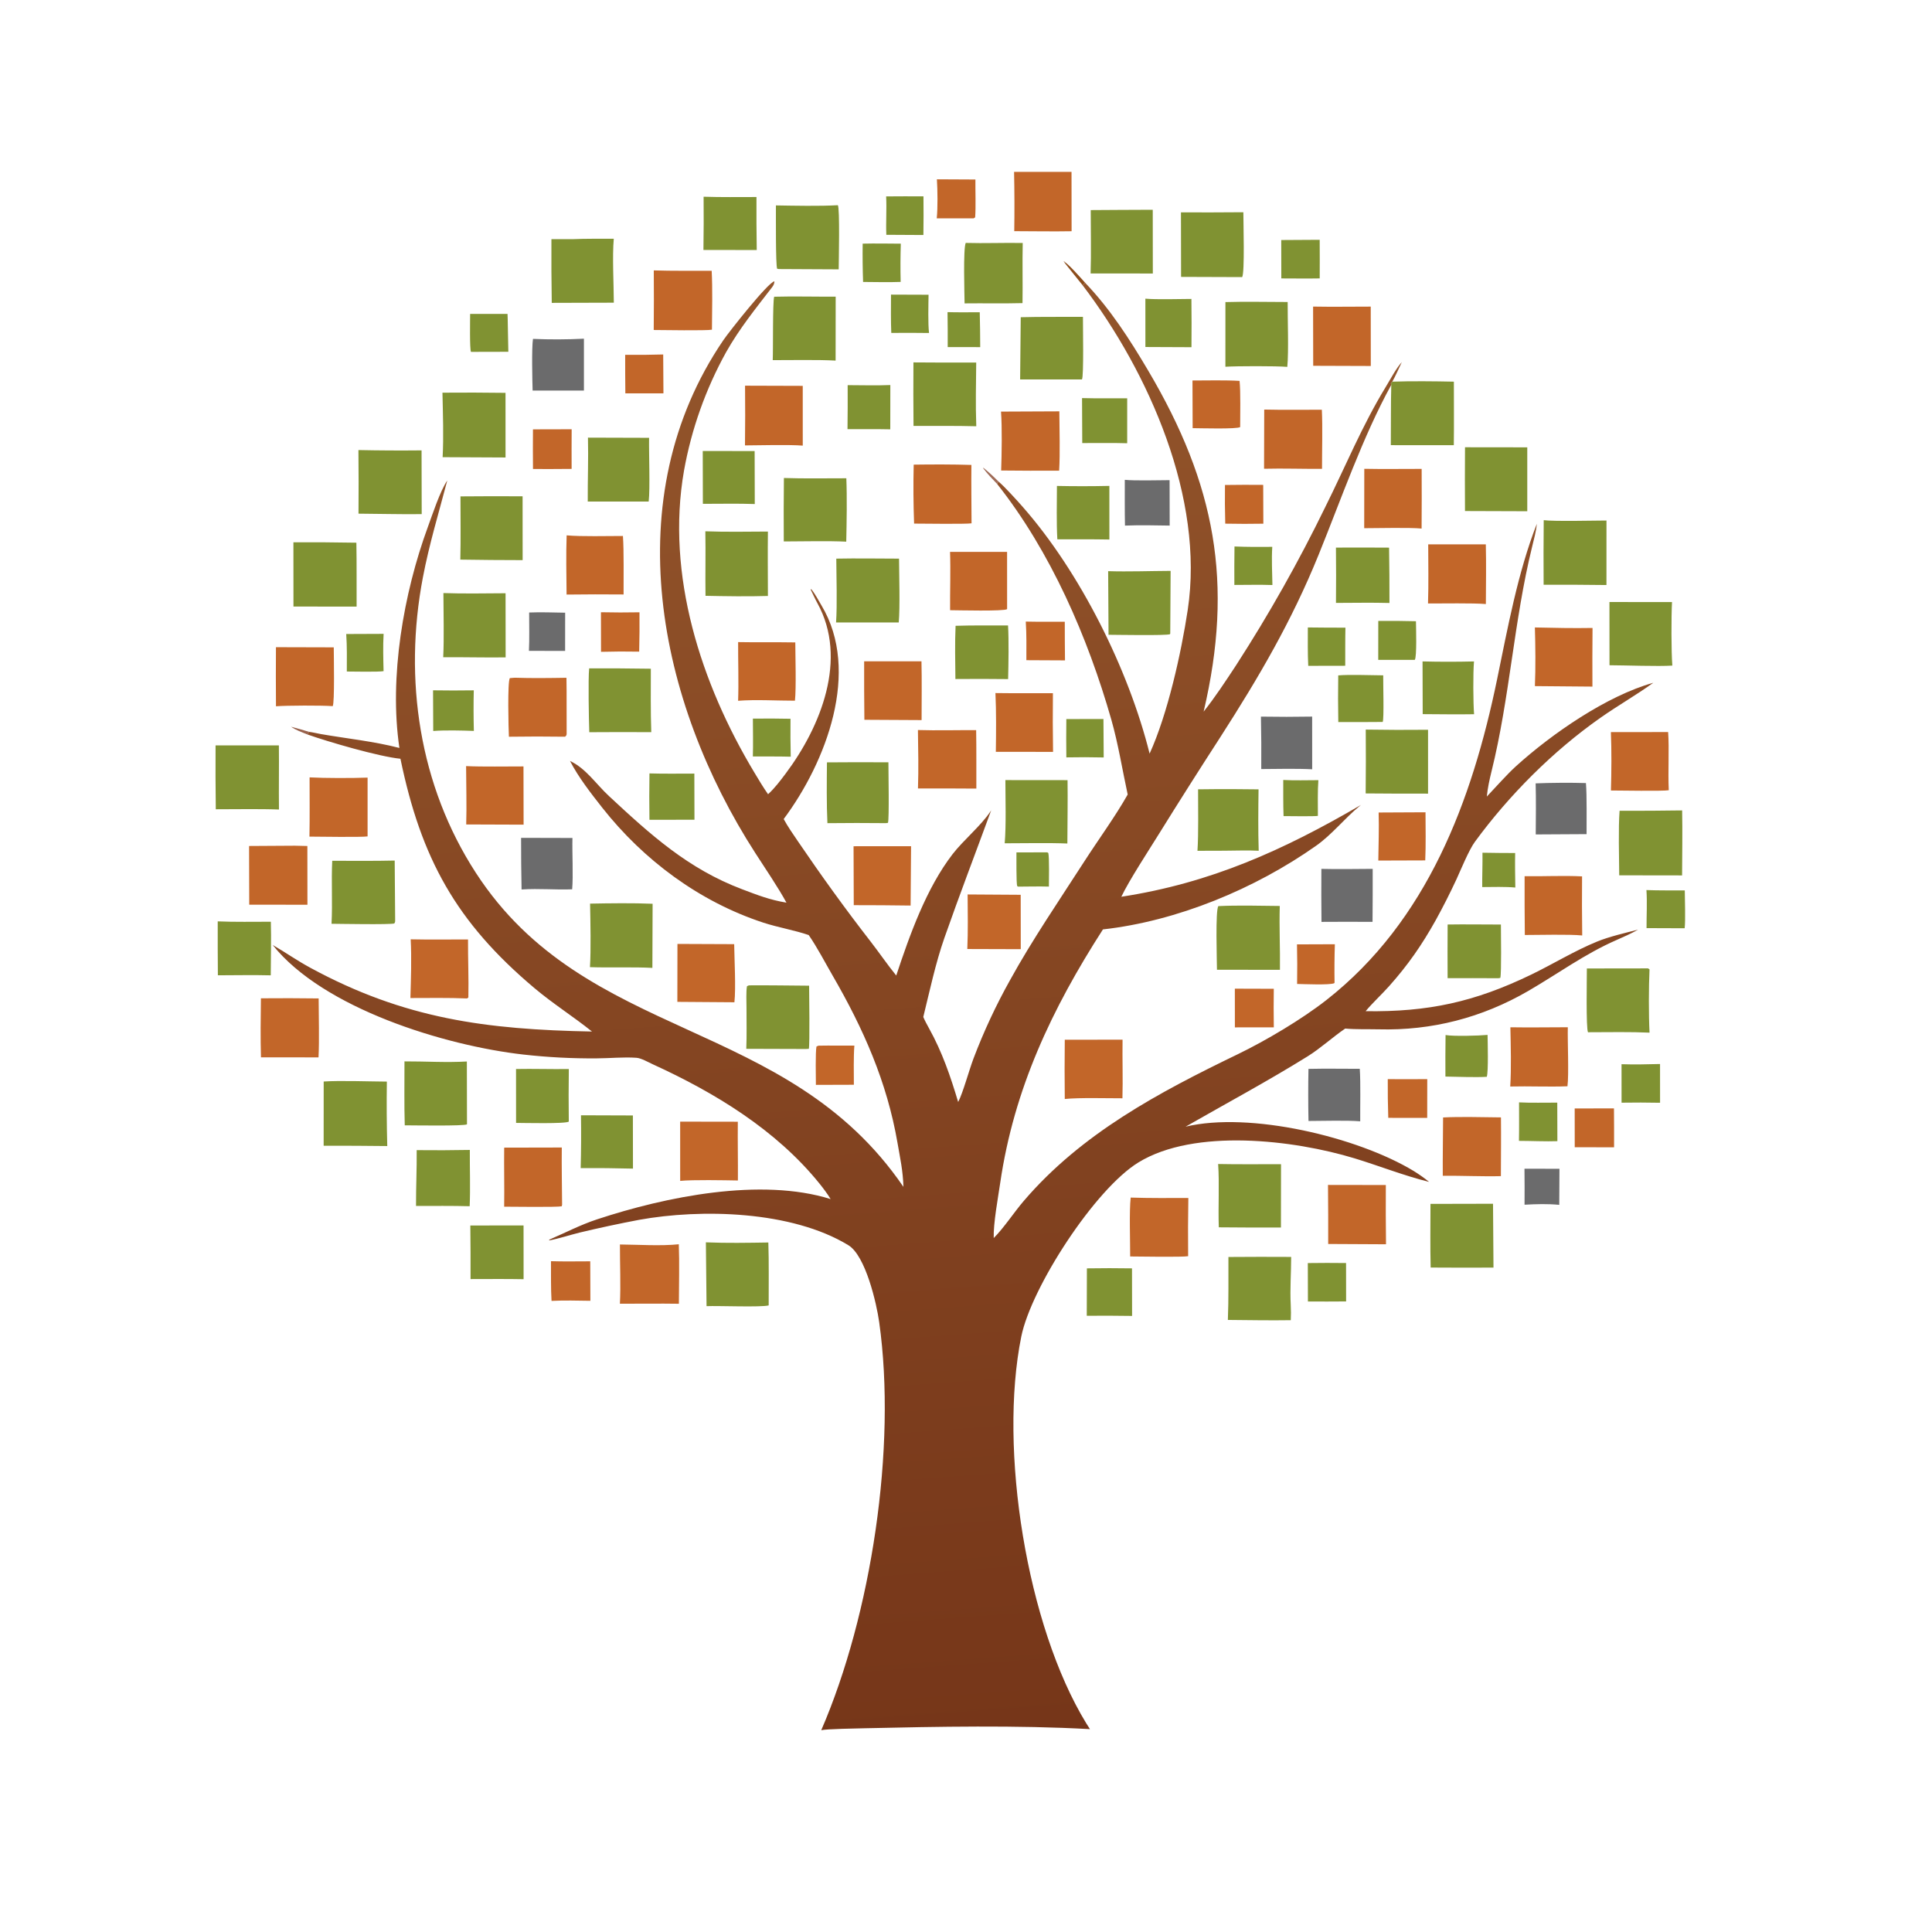
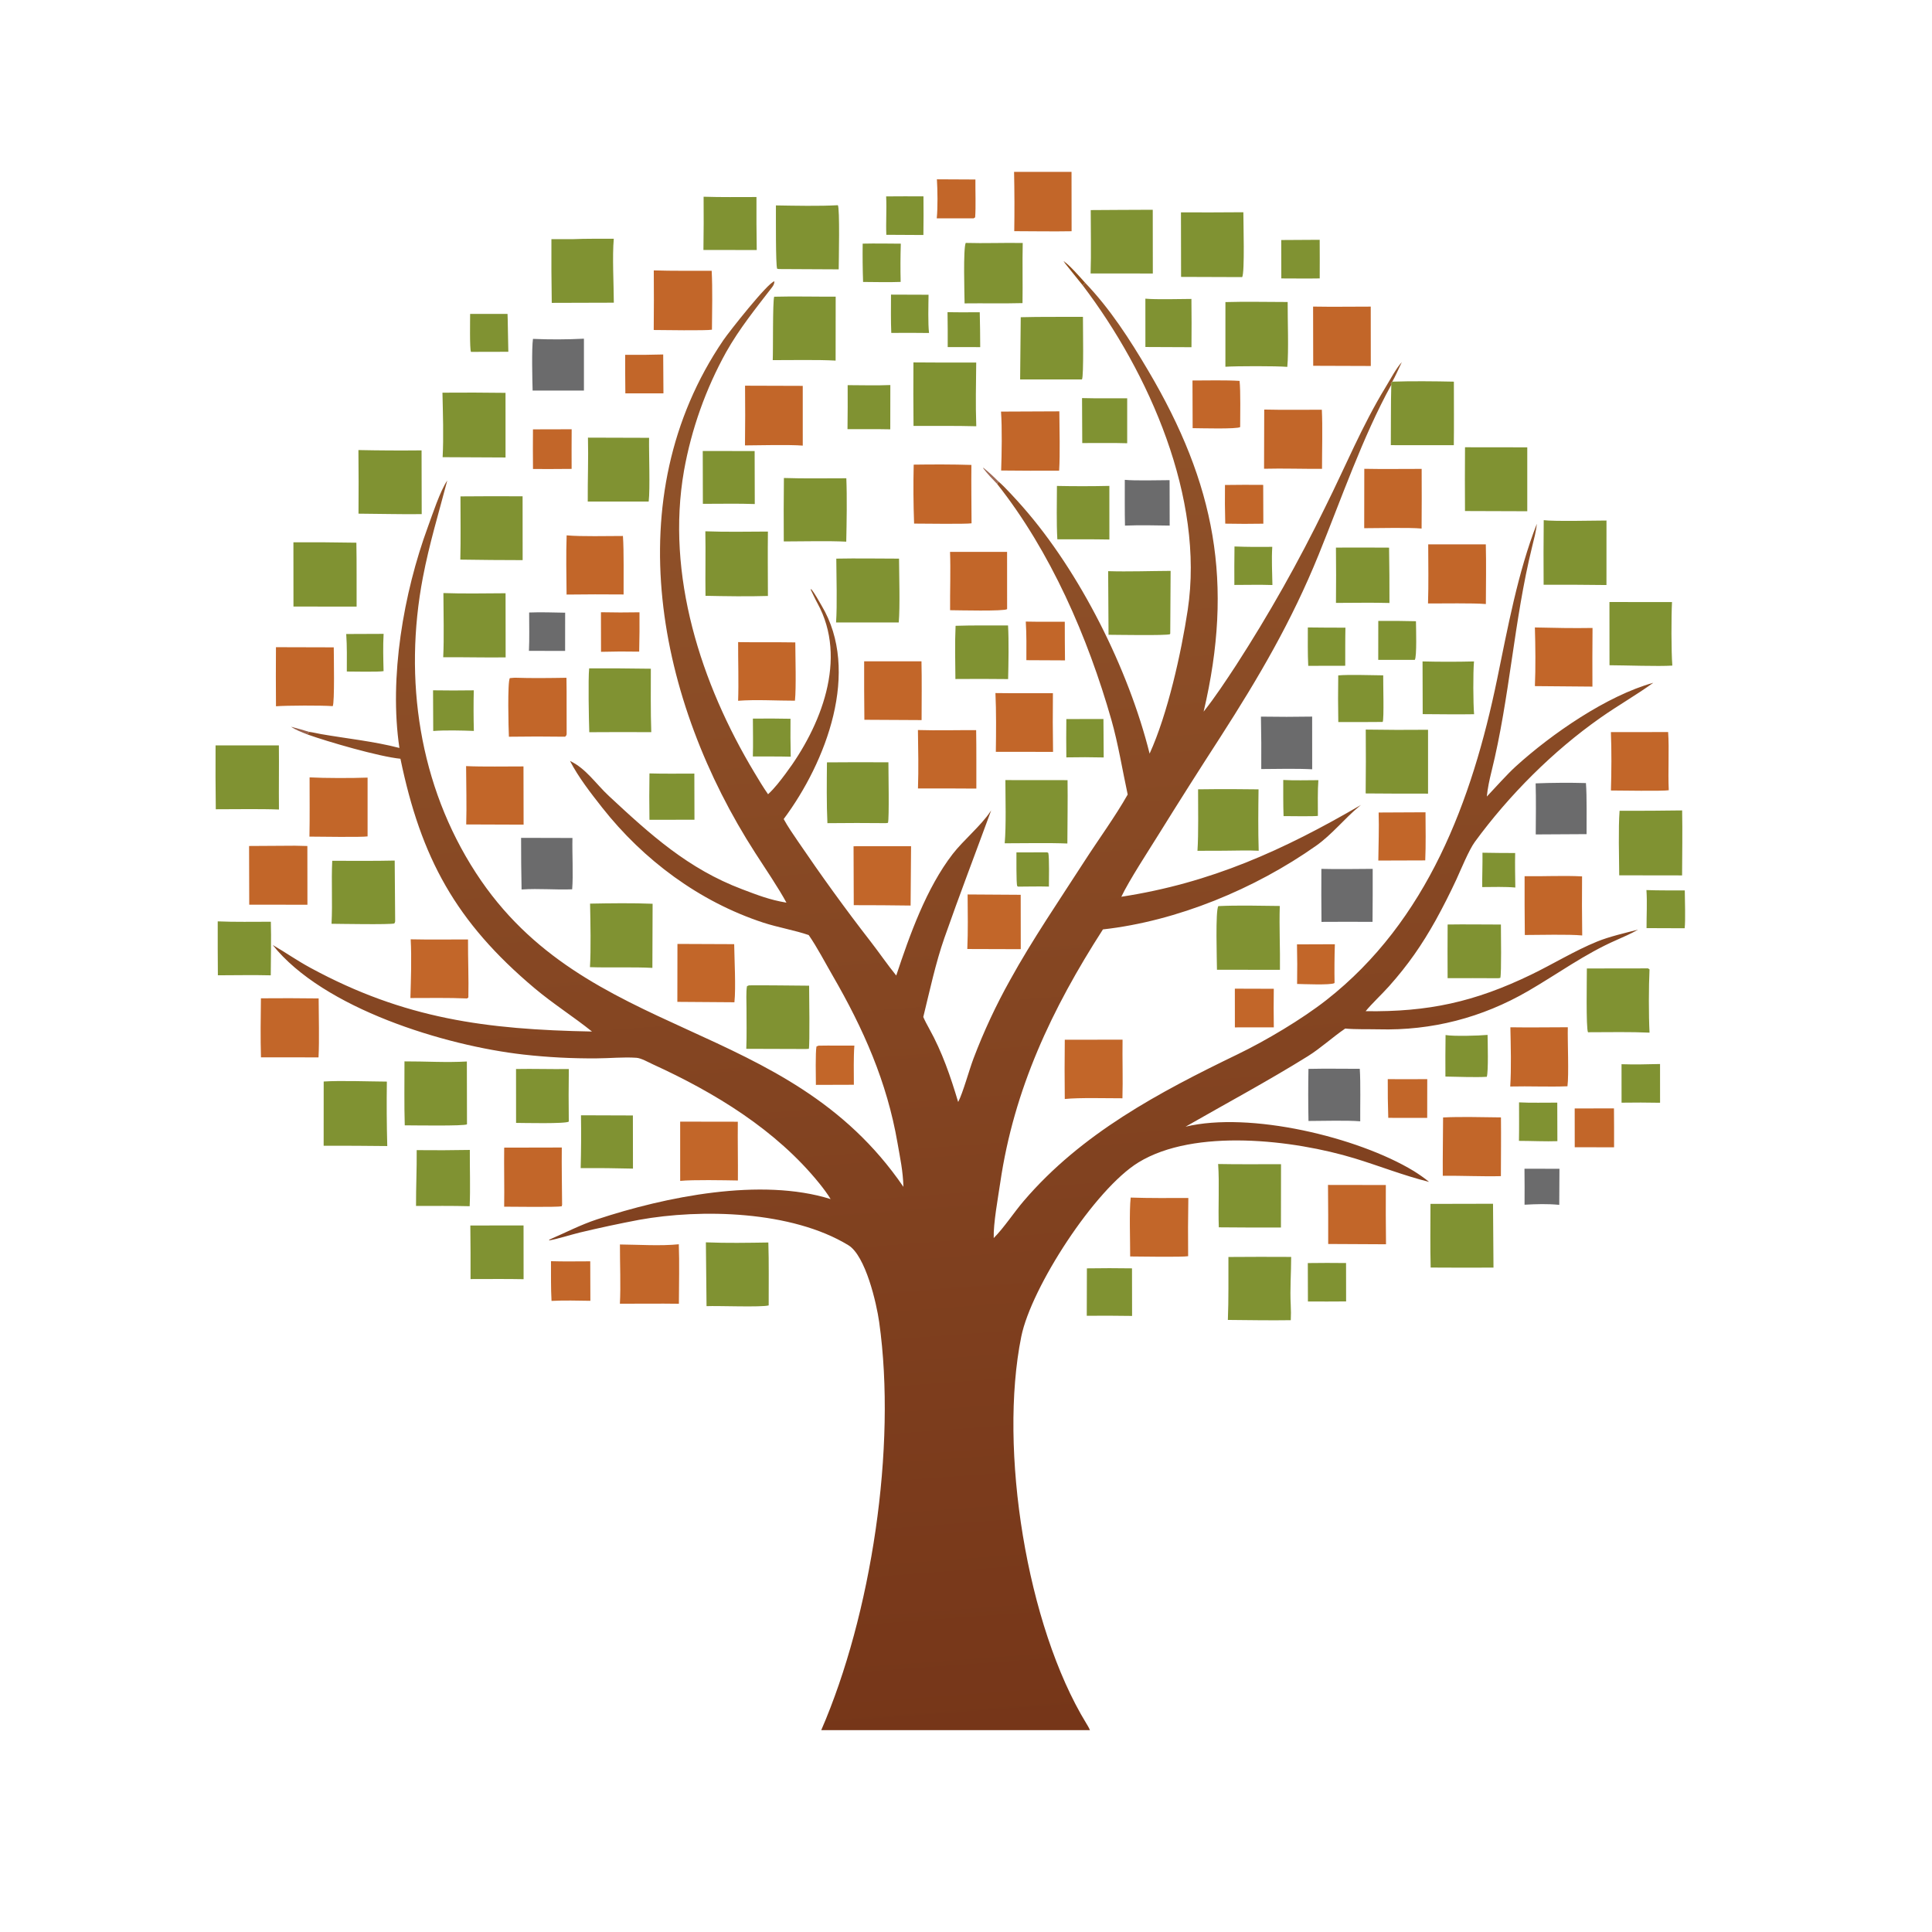
<svg xmlns="http://www.w3.org/2000/svg" width="1024" height="1024" viewBox="0 0 1024 1024">
  <defs>
    <linearGradient id="gradient_0" gradientUnits="userSpaceOnUse" x1="545.523" y1="917.144" x2="488.454" y2="145.972">
      <stop offset="0" stop-color="#763619" />
      <stop offset="1" stop-color="#93552B" />
    </linearGradient>
  </defs>
-   <path fill="url(#gradient_0)" d="M416.833 478.426C412.607 470.601 405.28 459.802 400.338 452.136C348.602 371.889 326.429 263.936 383.411 180.266C386.424 175.842 407.09 149.63 410.452 149.092C410.438 150.321 409.953 151.291 409.209 152.255C400.544 163.489 391.885 174.186 384.882 186.608C374.045 206.171 366.5 227.383 362.548 249.395C352.832 304.753 371.538 362.417 399.876 409.531C402.231 413.447 404.459 417.218 407.091 420.965C410.611 417.736 413.553 413.828 416.438 409.98C435.031 385.176 449.527 349.217 433.255 319.715C431.965 317.376 430.823 314.787 429.63 312.387L430.011 312.315C432.138 314.922 433.697 318.038 435.423 320.923C456.278 355.784 437.895 403.911 415.373 434.112C417.579 438.179 420.364 442.157 422.968 445.984C435.236 464.016 447.937 481.653 461.32 498.875C465.97 504.86 470.243 511.161 475.024 517.051C482.192 495.454 490.98 470.749 504.936 452.659C510.546 445.387 519.933 437.666 524.915 430.154L525.357 429.477C517.117 451.978 508.465 474.53 500.546 497.126C495.899 510.383 492.724 525.335 489.36 539.024C490.139 540.885 491.467 543.348 492.464 545.144C499.421 557.681 503.74 570.403 507.85 584.084C510.41 579.182 513.603 567.309 515.969 561.046C521.402 546.707 527.892 532.791 535.384 519.412C546.901 498.451 561.816 476.599 574.824 456.401C582.047 445.184 591.191 432.664 597.699 421.114C594.933 408.304 592.619 394.023 589.062 381.554C576.559 337.732 556.874 292.337 528.495 256.499L529.246 255.24C532.505 257.981 539.024 265.199 541.931 268.499C572.488 303.186 598.203 354.863 609.317 399.438C618.892 378.439 626.083 346.049 629.525 323.249C638.456 264.099 609.048 197.525 573.822 151.201L575.094 149.815C588.474 163.796 598.753 179.818 608.568 196.425C644.13 256.603 654.002 308.914 637.949 377.183C644.172 369.34 649.674 360.917 655.179 352.557C672.608 325.573 688.393 297.562 702.45 268.678C713.05 247.428 721.947 225.613 734.388 205.224C736.687 201.456 740.084 195.032 742.985 191.948C741.608 194.812 739.458 199.677 737.946 202.285L737.19 203.341L737.41 203.969C722.196 231.648 710.793 264.749 698.879 294.073C684.526 329.401 667.313 358.756 646.83 390.653C635.803 407.686 624.936 424.821 614.23 442.057C608.671 451.036 598.543 466.464 594.326 475.3C641.835 468.008 680.256 450.589 721.353 426.627L720.6 427.242C712.582 433.847 706.071 442.26 697.576 448.254C665.155 471.13 623.941 488.212 584.579 492.606C557.511 534.684 537.416 577.187 530.141 626.912C529.009 634.65 526.442 648.47 526.691 656.203C532.141 650.729 537.469 642.521 542.599 636.54C573.233 600.729 614.255 578.965 655.967 558.801C670.921 551.572 690.077 540.189 703.049 530.018C756.49 488.114 780.201 424.445 793.508 359.982C799.083 332.979 804.463 303.404 814.553 277.622C814.201 281.508 813.01 285.909 812.063 289.756C802.388 329.027 800.248 369.726 790.514 408.959C789.429 413.335 788.49 417.704 788.041 422.195C792.684 417.326 798.672 410.496 803.452 406.158C822.449 388.921 851.674 368.738 876.284 361.887C867.223 368.434 857.678 373.828 848.286 380.422C823.133 398.079 799.828 421.43 781.707 446.202C778.561 450.503 774.346 460.816 771.977 465.995C768.564 473.354 764.896 480.593 760.98 487.697C753.584 500.921 746.322 511.392 736.243 522.707C732.649 526.742 726.966 532.083 723.814 535.951C756.905 536.42 781.515 531.108 811.596 516.553C823.204 510.937 834.578 503.915 846.473 499.061C852.939 496.422 861.328 494.484 868.193 492.732C864.636 494.778 860.457 496.631 856.669 498.284C840.087 505.519 825.506 516.248 809.874 525.303C785.508 539.419 758.845 546.314 730.729 545.565C725.049 545.44 718.729 545.666 712.984 545.158C706.241 549.748 699.983 555.583 693.131 559.846C672.011 572.984 649.979 584.791 628.381 597.164C662.375 588.992 719.475 602.589 749.272 620.638C752.116 622.395 754.847 624.327 757.45 626.424C744.133 623.149 730.716 617.826 717.953 613.946C685.624 604.119 633.13 597.883 603.387 616.11C580.3 630.258 546.596 682.284 541.301 708.406C529.209 768.066 544.177 861.727 575.688 913.311C576.34 914.376 577.01 915.431 577.698 916.473C538.798 914.333 497.373 915.139 458.375 916.01C454.119 916.105 438.134 916.379 435.284 917.029C461.773 855.91 475.378 767.219 465.98 700.71C464.605 690.863 458.799 665.565 449.659 659.993C419.58 641.657 371.6 640.593 338.738 646.537C328.162 648.543 317.633 650.798 307.163 653.301C302.424 654.473 295.403 656.721 290.953 657.451L291.283 656.978C299.786 653.315 307.538 649.223 316.482 646.269C352.765 634.284 403.311 623.966 440.248 635.54C438.604 632.802 436.331 629.786 434.347 627.327C411.389 598.868 378.852 579.093 345.95 564.074C343.658 563.028 339.86 560.824 337.339 560.65C330.365 560.168 323.28 560.926 316.229 560.953C303.275 561.06 290.327 560.387 277.455 558.939C235.834 554.23 171.387 534.571 144.524 500.852C151.453 504.868 157.103 508.93 164.554 512.975C214.509 540.089 257.817 545.671 313.762 546.729C304.096 538.937 293.264 532.138 283.26 523.716C241.62 488.661 223.14 454.807 212.242 402.157C200.873 401.04 173.626 393.1 162.889 389.258L163.837 387.903C165.802 388.142 168.144 388.736 170.151 389.084C184.013 391.489 198.052 392.898 211.695 396.429C206.136 359.003 213.899 314.351 226.765 279.327C229.178 272.757 233.255 260.234 237.059 254.685C232.471 272.169 227.537 288.227 224.119 306.141C213.852 359.95 222.127 416.256 252.198 462.592C310.752 552.819 416.875 538.42 478.839 629.061C478.553 620.296 477.146 614.174 475.686 605.71C470.126 573.462 457.624 545.256 441.328 517.111C437.373 510.281 433.139 502.112 428.634 495.603C421.576 493.134 412.123 491.502 404.51 489.002C370.693 477.896 341.08 455.874 319.13 427.997C313.15 420.403 306.551 411.917 302.12 403.327C310.577 407.286 315.776 415.425 322.767 421.929C344.803 442.43 364.684 460.486 393.337 471.317C401.557 474.424 407.841 476.919 416.833 478.426Z" />
+   <path fill="url(#gradient_0)" d="M416.833 478.426C412.607 470.601 405.28 459.802 400.338 452.136C348.602 371.889 326.429 263.936 383.411 180.266C386.424 175.842 407.09 149.63 410.452 149.092C410.438 150.321 409.953 151.291 409.209 152.255C400.544 163.489 391.885 174.186 384.882 186.608C374.045 206.171 366.5 227.383 362.548 249.395C352.832 304.753 371.538 362.417 399.876 409.531C402.231 413.447 404.459 417.218 407.091 420.965C410.611 417.736 413.553 413.828 416.438 409.98C435.031 385.176 449.527 349.217 433.255 319.715C431.965 317.376 430.823 314.787 429.63 312.387L430.011 312.315C432.138 314.922 433.697 318.038 435.423 320.923C456.278 355.784 437.895 403.911 415.373 434.112C417.579 438.179 420.364 442.157 422.968 445.984C435.236 464.016 447.937 481.653 461.32 498.875C465.97 504.86 470.243 511.161 475.024 517.051C482.192 495.454 490.98 470.749 504.936 452.659C510.546 445.387 519.933 437.666 524.915 430.154L525.357 429.477C517.117 451.978 508.465 474.53 500.546 497.126C495.899 510.383 492.724 525.335 489.36 539.024C490.139 540.885 491.467 543.348 492.464 545.144C499.421 557.681 503.74 570.403 507.85 584.084C510.41 579.182 513.603 567.309 515.969 561.046C521.402 546.707 527.892 532.791 535.384 519.412C546.901 498.451 561.816 476.599 574.824 456.401C582.047 445.184 591.191 432.664 597.699 421.114C594.933 408.304 592.619 394.023 589.062 381.554C576.559 337.732 556.874 292.337 528.495 256.499L529.246 255.24C532.505 257.981 539.024 265.199 541.931 268.499C572.488 303.186 598.203 354.863 609.317 399.438C618.892 378.439 626.083 346.049 629.525 323.249C638.456 264.099 609.048 197.525 573.822 151.201L575.094 149.815C588.474 163.796 598.753 179.818 608.568 196.425C644.13 256.603 654.002 308.914 637.949 377.183C644.172 369.34 649.674 360.917 655.179 352.557C672.608 325.573 688.393 297.562 702.45 268.678C713.05 247.428 721.947 225.613 734.388 205.224C736.687 201.456 740.084 195.032 742.985 191.948C741.608 194.812 739.458 199.677 737.946 202.285L737.19 203.341L737.41 203.969C722.196 231.648 710.793 264.749 698.879 294.073C684.526 329.401 667.313 358.756 646.83 390.653C635.803 407.686 624.936 424.821 614.23 442.057C608.671 451.036 598.543 466.464 594.326 475.3C641.835 468.008 680.256 450.589 721.353 426.627L720.6 427.242C712.582 433.847 706.071 442.26 697.576 448.254C665.155 471.13 623.941 488.212 584.579 492.606C557.511 534.684 537.416 577.187 530.141 626.912C529.009 634.65 526.442 648.47 526.691 656.203C532.141 650.729 537.469 642.521 542.599 636.54C573.233 600.729 614.255 578.965 655.967 558.801C670.921 551.572 690.077 540.189 703.049 530.018C756.49 488.114 780.201 424.445 793.508 359.982C799.083 332.979 804.463 303.404 814.553 277.622C814.201 281.508 813.01 285.909 812.063 289.756C802.388 329.027 800.248 369.726 790.514 408.959C789.429 413.335 788.49 417.704 788.041 422.195C792.684 417.326 798.672 410.496 803.452 406.158C822.449 388.921 851.674 368.738 876.284 361.887C867.223 368.434 857.678 373.828 848.286 380.422C823.133 398.079 799.828 421.43 781.707 446.202C778.561 450.503 774.346 460.816 771.977 465.995C768.564 473.354 764.896 480.593 760.98 487.697C753.584 500.921 746.322 511.392 736.243 522.707C732.649 526.742 726.966 532.083 723.814 535.951C756.905 536.42 781.515 531.108 811.596 516.553C823.204 510.937 834.578 503.915 846.473 499.061C852.939 496.422 861.328 494.484 868.193 492.732C864.636 494.778 860.457 496.631 856.669 498.284C840.087 505.519 825.506 516.248 809.874 525.303C785.508 539.419 758.845 546.314 730.729 545.565C725.049 545.44 718.729 545.666 712.984 545.158C706.241 549.748 699.983 555.583 693.131 559.846C672.011 572.984 649.979 584.791 628.381 597.164C662.375 588.992 719.475 602.589 749.272 620.638C752.116 622.395 754.847 624.327 757.45 626.424C744.133 623.149 730.716 617.826 717.953 613.946C685.624 604.119 633.13 597.883 603.387 616.11C580.3 630.258 546.596 682.284 541.301 708.406C529.209 768.066 544.177 861.727 575.688 913.311C576.34 914.376 577.01 915.431 577.698 917L435.284 917C461.773 855.91 475.378 767.219 465.98 700.71C464.605 690.863 458.799 665.565 449.659 659.993C419.58 641.657 371.6 640.593 338.738 646.537C328.162 648.543 317.633 650.798 307.163 653.301C302.424 654.473 295.403 656.721 290.953 657.451L291.283 656.978C299.786 653.315 307.538 649.223 316.482 646.269C352.765 634.284 403.311 623.966 440.248 635.54C438.604 632.802 436.331 629.786 434.347 627.327C411.389 598.868 378.852 579.093 345.95 564.074C343.658 563.028 339.86 560.824 337.339 560.65C330.365 560.168 323.28 560.926 316.229 560.953C303.275 561.06 290.327 560.387 277.455 558.939C235.834 554.23 171.387 534.571 144.524 500.852C151.453 504.868 157.103 508.93 164.554 512.975C214.509 540.089 257.817 545.671 313.762 546.729C304.096 538.937 293.264 532.138 283.26 523.716C241.62 488.661 223.14 454.807 212.242 402.157C200.873 401.04 173.626 393.1 162.889 389.258L163.837 387.903C165.802 388.142 168.144 388.736 170.151 389.084C184.013 391.489 198.052 392.898 211.695 396.429C206.136 359.003 213.899 314.351 226.765 279.327C229.178 272.757 233.255 260.234 237.059 254.685C232.471 272.169 227.537 288.227 224.119 306.141C213.852 359.95 222.127 416.256 252.198 462.592C310.752 552.819 416.875 538.42 478.839 629.061C478.553 620.296 477.146 614.174 475.686 605.71C470.126 573.462 457.624 545.256 441.328 517.111C437.373 510.281 433.139 502.112 428.634 495.603C421.576 493.134 412.123 491.502 404.51 489.002C370.693 477.896 341.08 455.874 319.13 427.997C313.15 420.403 306.551 411.917 302.12 403.327C310.577 407.286 315.776 415.425 322.767 421.929C344.803 442.43 364.684 460.486 393.337 471.317C401.557 474.424 407.841 476.919 416.833 478.426Z" />
  <path fill="#809232" d="M858.41 429.721C869.463 429.766 880.517 429.706 891.57 429.54C891.785 440.859 891.597 452.64 891.543 463.984L858.217 463.936C858.147 454.659 857.707 438.695 858.41 429.721Z" />
  <path fill="#809232" d="M155.516 287.439C166.641 287.375 177.766 287.442 188.889 287.641C189.099 298.747 188.949 310.353 189.013 321.516L155.543 321.482L155.516 287.439Z" />
  <path fill="#809232" d="M114.253 395.084L147.814 395.067C147.945 406.384 147.718 417.707 147.856 429.064C137.496 428.66 124.902 428.948 114.373 428.923C114.228 417.644 114.188 406.364 114.253 395.084Z" />
  <path fill="#809232" d="M373.847 281.596C384.537 282.005 396.266 281.792 407.011 281.737C406.865 293.015 406.993 304.569 407.01 315.87C396.647 316.193 384.32 316.019 373.932 315.79C373.765 304.38 374.068 292.978 373.847 281.596Z" />
  <path fill="#809232" d="M818.205 275.703C823.259 276.402 845.12 275.931 851.471 275.89L851.457 310.079C840.356 309.929 829.254 309.884 818.152 309.944C818.073 298.53 818.09 287.116 818.205 275.703Z" />
  <path fill="#809232" d="M171.561 573.226C180.227 572.638 195.954 573.217 205.047 573.269C204.881 584.657 204.952 596.046 205.259 607.43C194.02 607.292 182.78 607.241 171.539 607.276L171.561 573.226Z" />
  <path fill="#809232" d="M234.511 208.128C245.652 208.035 256.795 208.065 267.935 208.218L267.945 242.476L234.599 242.315C235.189 231.609 234.744 218.978 234.511 208.128Z" />
  <path fill="#809232" d="M649.5 160.111C659.897 159.789 671.968 160.067 682.489 160.072C682.432 169.044 683.096 186.269 682.295 194.447C676.482 193.955 655.359 193.993 649.488 194.382L649.5 160.111Z" />
  <path fill="#809232" d="M645.768 480.26C655.339 479.757 668.674 480.069 678.308 480.182C677.956 491.753 678.56 502.608 678.396 514.02L645.016 513.995C645.015 509.558 644.1 482.175 645.768 480.26Z" />
  <path fill="#809232" d="M189.972 238.537C201.125 238.768 212.282 238.826 223.437 238.712L223.514 272.496C212.513 272.643 201.07 272.306 190.013 272.253C190.103 261.014 190.09 249.775 189.972 238.537Z" />
  <path fill="#809232" d="M625.932 112.564C636.956 112.606 647.979 112.581 659.003 112.491C658.989 117.17 659.818 144.833 658.356 146.87L625.993 146.758L625.932 112.564Z" />
  <path fill="#809232" d="M443.253 296.085C454.049 295.864 465.654 296.075 476.508 296.087C476.548 304.969 477.087 321.683 476.353 329.932L443.133 329.924C443.78 320.481 443.302 305.899 443.253 296.085Z" />
  <path fill="#809232" d="M758.185 638.087L791.333 638.015L791.58 671.854C780.48 671.91 769.381 671.901 758.281 671.826C757.991 660.78 758.175 649.174 758.185 638.087Z" />
  <path fill="#809232" d="M444.056 108.765C445.192 109.949 444.554 138.892 444.526 142.762L412.875 142.603L411.912 142.446C411.068 140.723 411.281 113.633 411.255 108.873C421.359 109.039 434.092 109.321 444.056 108.765Z" />
  <path fill="#809232" d="M312.75 478.941C322.939 478.744 335.817 478.575 345.898 479.016L345.778 513.003C335.505 512.456 323.422 512.976 312.691 512.61C313.258 503.48 312.95 488.34 312.75 478.941Z" />
  <path fill="#809232" d="M770.583 202.284C770.577 213.423 770.698 224.841 770.55 235.957L737.163 235.942C737.26 225.503 737.128 214.309 737.41 203.969L737.19 203.341L737.946 202.285C747.977 201.937 760.47 202.066 770.583 202.284Z" />
  <path fill="#809232" d="M873.491 513.264L874.281 513.782C873.839 523.016 873.803 538.032 874.292 547.324C864.241 546.857 853.107 547.088 842.972 547.1L841.685 547.139C840.553 545.228 841.088 517.656 841.068 513.31L873.491 513.264Z" />
  <path fill="#809232" d="M176.089 456.238C186.954 456.235 198.381 456.375 209.2 456.116L209.445 488.125C209.419 488.831 209.337 488.752 209.004 489.457C206.511 490.145 180.061 489.655 175.719 489.62C176.301 478.502 175.556 467.083 176.089 456.238Z" />
  <path fill="#809232" d="M776.486 237.059L809.488 237.099L809.487 270.97L776.475 270.859C776.401 259.593 776.404 248.326 776.486 237.059Z" />
  <path fill="#809232" d="M415.487 253.344C425.886 253.715 438.063 253.476 448.572 253.494C448.986 263.492 448.752 277.026 448.532 287.093C439.002 286.602 425.213 286.983 415.417 286.98C415.34 275.768 415.363 264.556 415.487 253.344Z" />
  <path fill="#809232" d="M410.329 157.269C420.822 156.98 432.295 157.304 442.93 157.221L442.892 191.123C433.329 190.58 419.407 190.914 409.565 190.879C409.829 185.573 409.465 160.075 410.329 157.269Z" />
  <path fill="#809232" d="M723.879 386.695C734.882 386.875 745.887 386.908 756.891 386.793L756.897 420.647C745.874 420.67 734.852 420.633 723.83 420.535C723.954 409.256 723.971 397.975 723.879 386.695Z" />
  <path fill="#809232" d="M235.016 314.335C245.264 314.724 257.648 314.482 267.959 314.433L267.999 348.43C257.179 348.574 245.862 348.272 234.907 348.346C235.424 338.476 235.031 324.473 235.016 314.335Z" />
  <path fill="#809232" d="M214.38 562.553C225.314 562.504 236.467 563.255 247.447 562.611L247.513 595.905C246.322 596.913 218.659 596.443 214.528 596.448C214.188 585.642 214.404 573.452 214.38 562.553Z" />
  <path fill="#809232" d="M396.983 522.256C407.527 522.174 418.292 522.361 428.852 522.435C428.877 526.407 429.255 553.592 428.704 555.898L427.125 555.993L395.546 555.895C395.846 548.656 395.639 541.487 395.659 534.263C395.667 531.358 395.364 525.294 395.934 522.678L396.983 522.256Z" />
  <path fill="#809232" d="M484.139 192.083C495.231 192.171 506.322 192.2 517.414 192.168C517.332 204.254 517.006 213.509 517.448 225.924C506.715 225.618 494.974 225.794 484.184 225.749C484.076 214.527 484.062 203.305 484.139 192.083Z" />
  <path fill="#809232" d="M303.4 126.764C310.439 126.456 318.213 126.567 325.315 126.539C324.476 135.782 325.304 150.667 325.341 160.431L313.75 160.463L292.44 160.527C292.263 149.271 292.204 138.013 292.261 126.756C295.974 126.795 299.687 126.797 303.4 126.764Z" />
  <path fill="#809232" d="M651.087 666.227C662.173 666.139 673.261 666.128 684.347 666.194C684.355 674.648 683.659 683.174 684.122 691.666C684.264 694.264 684.267 697.133 684.142 699.725C673.299 699.903 661.659 699.676 650.793 699.591C651.233 688.845 651.046 677.05 651.087 666.227Z" />
  <path fill="#809232" d="M312.269 354.251C323.166 354.206 334.063 354.267 344.959 354.435C344.961 365.512 344.807 377.027 345.191 388.063C334.237 387.997 323.283 388.004 312.329 388.085C312.1 381.471 311.687 359.809 312.269 354.251Z" />
  <path fill="#809232" d="M593.431 111.254L610.984 111.179L611.023 144.98L597.977 144.938L578.042 144.94C578.396 134.433 578.102 122.001 578.111 111.35L593.431 111.254Z" />
  <path fill="#809232" d="M587.347 302.728C597.892 303.062 609.762 302.629 620.455 302.578L620.255 335.845L620.069 336.15C618.084 336.935 591.543 336.459 587.548 336.443L587.347 302.728Z" />
  <path fill="#809232" d="M374.133 658.465C385.166 658.922 396.202 658.718 407.238 658.551C407.59 669.122 407.384 681.211 407.419 691.89C403.645 692.968 380.341 692.017 374.482 692.286L374.133 658.465Z" />
  <path fill="#809232" d="M244.063 263.098C255.037 262.995 266.011 262.979 276.985 263.05L277.013 296.882C266.001 296.872 254.989 296.78 243.978 296.605C244.256 285.798 244.049 273.981 244.063 263.098Z" />
  <path fill="#809232" d="M532.875 413.461L565.825 413.493C565.971 424.527 565.768 436.016 565.728 447.077C555.597 446.658 542.841 446.972 532.515 446.961C533.325 437.395 532.901 423.315 532.875 413.461Z" />
  <path fill="#809232" d="M853.039 319.087L886.198 319.106C885.799 326.807 885.779 345.243 886.372 352.779C878.903 353.284 861.371 352.618 853.067 352.592L853.039 319.087Z" />
  <path fill="#809232" d="M645.639 616.948C656.539 617.171 668.025 617.023 678.97 617.041L678.925 650.617C667.948 650.647 656.971 650.61 645.994 650.506C645.586 639.451 646.376 627.661 645.639 616.948Z" />
  <path fill="#809232" d="M311.628 231.956L344.031 232.053C343.882 240.09 344.624 259.077 343.814 265.826L311.519 265.827C311.44 254.584 311.913 243.144 311.628 231.956Z" />
  <path fill="#809232" d="M541.013 168.133C551.69 167.836 563.222 168.018 573.983 167.933C573.943 172.084 574.489 199.588 573.463 201.104L540.69 201.123L541.013 168.133Z" />
  <path fill="#809232" d="M438.3 404.072C449.159 403.972 460.019 403.962 470.878 404.042C470.853 408.463 471.38 433.854 470.641 436.131L469.574 436.283C459.232 436.173 448.89 436.177 438.548 436.294C438.063 426.292 438.207 414.067 438.3 404.072Z" />
  <path fill="#809232" d="M653.779 418.255L667.054 418.371C666.916 428.847 666.798 440.505 667.134 450.918C661.995 450.609 654.099 450.872 648.75 450.897L634.678 450.94C635.301 441.657 634.968 427.982 635.006 418.353C641.166 418.216 647.596 418.28 653.779 418.255Z" />
  <path fill="#809232" d="M511.846 128.751C521.944 129.037 531.976 128.611 542.065 128.788C541.831 139.326 542.12 150.055 541.954 160.656C531.995 160.928 521.327 160.676 511.251 160.802C511.191 155.816 510.457 131.914 511.846 128.751Z" />
  <path fill="#C26629" d="M328.576 659.599C338.267 659.685 350.24 660.484 359.781 659.486C360.16 669.142 359.855 681.165 359.826 691.023C349.556 690.87 338.858 691.01 328.556 691.006C329.072 681.294 328.541 669.614 328.576 659.599Z" />
  <path fill="#C26629" d="M346.517 143.317C356.489 143.637 367.181 143.487 377.205 143.522C377.714 153.145 377.42 164.936 377.347 174.744C374.613 175.31 350.822 174.943 346.488 174.908C346.596 164.378 346.606 153.847 346.517 143.317Z" />
  <path fill="#C26629" d="M394.893 204.423L425.472 204.519L425.48 236.189C418.679 235.608 401.856 236.023 394.853 236.073C394.989 225.524 395.002 214.973 394.893 204.423Z" />
  <path fill="#C26629" d="M156.354 448.245L162.912 448.401L162.946 479.529L139.25 479.507L132.1 479.511L132.017 448.394L156.354 448.245Z" />
  <path fill="#C26629" d="M164.086 412.022C172.023 412.466 186.802 412.456 194.83 412.15L194.827 443.31C191.85 443.812 168.413 443.449 164.011 443.424C164.217 433.195 164.067 422.301 164.086 412.022Z" />
  <path fill="#C26629" d="M530.555 218.157L561.474 218.022C561.511 227.51 561.94 240.354 561.363 249.471C551.119 249.524 540.875 249.494 530.631 249.382C530.934 240.842 531.18 226.609 530.555 218.157Z" />
  <path fill="#C26629" d="M756.983 288.519L787.514 288.511C787.767 298.888 787.577 309.745 787.541 320.157C780.575 319.56 764.641 319.901 756.879 319.84C757.211 309.632 757.011 298.777 756.983 288.519Z" />
  <path fill="#C26629" d="M723.105 248.475C732.945 248.679 743.613 248.509 753.508 248.52C753.564 259.061 753.554 269.602 753.478 280.143C746.745 279.51 730.51 279.956 723.057 279.952L723.105 248.475Z" />
  <path fill="#C26629" d="M695.966 162.494C705.886 162.682 716.552 162.51 726.522 162.51L726.552 193.983L696.024 193.879L695.966 162.494Z" />
  <path fill="#C26629" d="M138.295 529.121C148.494 529.029 158.693 529.051 168.891 529.186C168.916 538.787 169.303 551.021 168.822 560.436L138.319 560.407C138.019 550.384 138.157 539.122 138.295 529.121Z" />
  <path fill="#C26629" d="M484.279 246.27C494.107 246.133 505.078 246.104 514.862 246.425C514.749 256.657 514.903 267.122 514.943 277.371C512.184 277.848 489.185 277.535 484.49 277.519C484.103 267.107 484.033 256.686 484.279 246.27Z" />
  <path fill="#C26629" d="M267.229 608.27L297.762 608.205C297.642 618.09 297.866 628.636 297.926 638.565L297.713 639.362C295.401 639.894 271.194 639.585 267.217 639.57C267.385 629.262 267.092 618.696 267.229 608.27Z" />
  <path fill="#C26629" d="M703.867 628.038L734.522 628.087C734.456 638.555 734.487 649.024 734.614 659.492L703.973 659.336C704.002 648.903 703.966 638.47 703.867 628.038Z" />
  <path fill="#C26629" d="M670.066 217.077C679.99 217.318 690.624 217.152 700.602 217.167C701.058 226.388 700.679 238.896 700.697 248.483C690.455 248.583 680.207 248.181 669.976 248.45L670.066 217.077Z" />
  <path fill="#C26629" d="M764.862 592.28C774.256 591.781 785.986 592.171 795.54 592.245C795.65 602.565 795.529 613.046 795.503 623.379C785.965 623.633 774.613 623.086 764.702 623.183C764.627 613.03 764.834 602.481 764.862 592.28Z" />
  <path fill="#C26629" d="M272.79 359.207C281.801 359.51 291.227 359.389 300.236 359.234C300.412 368.615 300.242 378.491 300.332 387.918C300.348 389.629 300.396 389.657 299.496 390.474C289.575 390.33 279.652 390.332 269.731 390.481C269.52 386.636 268.894 361.021 270.244 359.416L272.79 359.207Z" />
  <path fill="#C26629" d="M537.478 91.105L567.929 91.094L567.972 122.557C558.163 122.743 547.444 122.536 537.575 122.521C537.737 112.049 537.705 101.575 537.478 91.105Z" />
  <path fill="#C26629" d="M599.29 634.74C609.389 635.086 619.722 634.966 629.844 634.959C629.665 645.241 629.63 655.526 629.738 665.81C626.794 666.364 603.627 665.991 599.01 665.956C599.049 657.91 598.461 641.995 599.29 634.74Z" />
  <path fill="#C26629" d="M564.356 551.085L594.978 551.045C594.822 561.325 595.211 571.892 594.913 582.115C586.383 582.135 572.256 581.698 564.352 582.487C564.23 572.02 564.232 561.552 564.356 551.085Z" />
  <path fill="#C26629" d="M486.52 386.931C496.378 387.236 507.405 386.939 517.383 386.984C517.558 397.162 517.454 407.762 517.484 417.969C507.17 417.891 496.856 417.871 486.543 417.908C486.899 407.559 486.669 397.281 486.52 386.931Z" />
  <path fill="#C26629" d="M808.07 464.407C818.168 464.565 828.415 463.988 838.527 464.497C838.436 474.936 838.462 485.376 838.605 495.815C831.463 495.119 815.872 495.565 808.186 495.565C808.076 485.179 808.037 474.793 808.07 464.407Z" />
  <path fill="#C26629" d="M146.261 343.024L176.899 343.107C176.914 346.919 177.423 372.839 176.337 374.272C170.715 373.827 151.983 373.888 146.277 374.34C146.193 363.902 146.187 353.463 146.261 343.024Z" />
  <path fill="#C26629" d="M360.501 594.49L391.058 594.537C390.946 604.922 391.184 615.306 391.102 625.684C383.817 625.558 367.333 625.22 360.51 625.901L360.501 594.49Z" />
  <path fill="#C26629" d="M800.531 544.482C810.464 544.643 820.996 544.474 830.971 544.461C830.793 551.748 831.601 569.666 830.784 575.748C820.973 576.145 810.452 575.615 800.456 575.871C801.076 566.252 800.733 554.215 800.531 544.482Z" />
  <path fill="#C26629" d="M452.402 448.527L482.886 448.503L482.642 479.962C472.598 479.819 462.553 479.751 452.508 479.756L452.402 448.527Z" />
  <path fill="#C26629" d="M217.672 497.856C227.494 498.078 238.196 497.912 248.059 497.927C248.003 507.987 248.471 518.806 248.243 528.685L247.551 529.203C237.92 528.771 227.235 528.98 217.524 528.978C217.798 519.133 218.215 507.661 217.672 497.856Z" />
  <path fill="#C26629" d="M458.018 350.508L488.398 350.515C488.644 360.547 488.458 371.558 488.466 381.662L458.138 381.499C458.027 371.169 457.987 360.839 458.018 350.508Z" />
  <path fill="#C26629" d="M813.519 332.567C823.984 332.798 833.585 333.014 844.075 332.831C843.983 343.191 843.965 353.552 844.019 363.913L813.523 363.653C813.943 354.353 813.807 341.882 813.519 332.567Z" />
  <path fill="#C26629" d="M247.042 406.048C256.039 406.472 268.348 406.195 277.457 406.222L277.519 437.084L247.103 436.975C247.4 427.434 247.078 415.741 247.042 406.048Z" />
  <path fill="#C26629" d="M853.805 388.042L884.144 388.003C884.787 396.955 884.007 408.948 884.48 418.84C881.98 419.372 857.798 419.007 853.822 418.978C854.122 409.581 854.204 397.384 853.805 388.042Z" />
  <path fill="#C26629" d="M300.332 283.747C308.105 284.459 322.006 284.073 330.167 284.081C330.75 292.365 330.452 306.379 330.516 315.082C320.443 314.986 310.37 315.004 300.299 315.135C300.202 304.943 299.972 293.88 300.332 283.747Z" />
  <path fill="#C26629" d="M527.604 367.338C537.688 367.497 547.953 367.341 558.067 367.405C557.95 377.772 557.974 388.14 558.14 398.507L527.813 398.483C527.958 388.667 528.065 377.074 527.604 367.338Z" />
  <path fill="#C26629" d="M503.538 292.51L533.774 292.513L533.791 322.841C532.512 324.081 507.308 323.442 503.568 323.421C503.483 313.276 503.905 302.546 503.538 292.51Z" />
  <path fill="#C26629" d="M391.224 340.328C401.241 340.522 411.429 340.315 421.525 340.489C421.558 348.151 422.056 364.551 421.338 371.382C411.767 371.398 400.692 370.693 391.216 371.427C391.568 361.926 391.178 350.072 391.224 340.328Z" />
  <path fill="#C26629" d="M359.061 500.3L389.135 500.424C389.247 508.571 390.07 523.461 389.257 531.223L359.013 531.006L359.061 500.3Z" />
  <path fill="#809232" d="M220.855 609.595C230.242 609.7 239.631 609.665 249.018 609.488C248.956 619.109 249.352 629.825 248.934 639.318C239.578 639.062 229.884 639.181 220.501 639.178C220.457 629.257 220.954 619.418 220.855 609.595Z" />
  <path fill="#809232" d="M708.077 290.237C717.464 290.187 726.852 290.195 736.239 290.259C736.399 300.036 736.467 309.815 736.442 319.593C727.263 319.338 717.324 319.538 708.089 319.55C708.19 309.78 708.186 300.008 708.077 290.237Z" />
  <path fill="#C26629" d="M512.856 474.081L540.994 474.261L541.025 503.081L512.689 502.995C513.111 493.475 512.92 483.635 512.856 474.081Z" />
  <path fill="#809232" d="M767.274 490.008C776.55 489.855 786.199 490.032 795.515 490.024C795.53 494.437 795.863 515.742 795.207 518.305L794.125 518.482C785.171 518.425 776.217 518.415 767.263 518.453C767.208 508.972 767.211 499.49 767.274 490.008Z" />
  <path fill="#809232" d="M249.287 649.54L277.491 649.513L277.515 678.001C268.305 677.807 258.645 677.942 249.401 677.931C249.434 668.467 249.396 659.003 249.287 649.54Z" />
  <path fill="#809232" d="M115.398 488.344C124.371 488.742 134.501 488.532 143.558 488.541C143.826 497.512 143.539 507.866 143.509 516.944C134.428 516.714 124.613 516.911 115.477 516.924C115.35 507.448 115.417 497.831 115.398 488.344Z" />
  <path fill="#809232" d="M506.48 331.688C515.559 331.395 525.16 331.523 534.278 331.502C534.752 338.972 534.518 352.378 534.322 359.93C525.01 359.818 515.697 359.805 506.385 359.892C506.293 350.997 506.062 340.482 506.48 331.688Z" />
  <path fill="#809232" d="M273.509 566.592C282.639 566.41 292.149 566.748 301.489 566.605C301.356 575.89 301.35 585.176 301.472 594.461C299.994 595.728 277.222 595.169 273.529 595.159L273.509 566.592Z" />
  <path fill="#809232" d="M372.927 104.269C382.082 104.573 391.75 104.428 400.946 104.428C400.895 113.793 400.943 123.158 401.09 132.521L372.834 132.481C372.978 123.078 373.009 113.673 372.927 104.269Z" />
  <path fill="#809232" d="M560.197 257.557C569.46 257.749 578.726 257.742 587.989 257.536L587.995 285.954C578.93 285.777 569.508 285.871 560.413 285.833C559.906 277.027 560.172 266.482 560.197 257.557Z" />
  <path fill="#809232" d="M372.472 239.034L399.974 239.073L400.046 267.151C391.456 266.819 381.252 267.061 372.535 267.04L372.472 239.034Z" />
  <path fill="#809232" d="M307.933 591.122L335.442 591.216L335.486 619.391C326.25 619.146 317.011 619.056 307.772 619.122C308.017 609.791 308.071 600.456 307.933 591.122Z" />
  <path fill="#6B6B6C" d="M700.352 460.518C709.2 460.749 718.664 460.55 727.556 460.514C727.586 469.879 727.558 479.244 727.472 488.609C718.453 488.551 709.433 488.554 700.414 488.616C700.316 479.25 700.295 469.884 700.352 460.518Z" />
  <path fill="#6B6B6C" d="M693.51 566.529C702.347 566.323 711.818 566.492 720.705 566.489C721.216 574.018 720.876 586.462 720.946 594.325C713.973 593.722 700.901 594.122 693.526 594.138C693.34 584.936 693.334 575.731 693.51 566.529Z" />
  <path fill="#6B6B6C" d="M668.321 379.826C677.368 379.976 686.417 379.972 695.464 379.814L695.487 407.735C687.347 407.309 676.77 407.552 668.491 407.61C668.57 398.348 668.513 389.086 668.321 379.826Z" />
  <path fill="#809232" d="M753.979 350.568C763.067 350.797 772.16 350.799 781.249 350.573C780.715 356.594 780.813 372.806 781.298 378.55C772.33 378.703 763.049 378.544 754.058 378.504L753.979 350.568Z" />
  <path fill="#6B6B6C" d="M282.49 179.612C291.489 180.004 300.5 179.97 309.495 179.511L309.498 207L282.299 206.998C282.14 201.638 281.741 184.568 282.49 179.612Z" />
  <path fill="#6B6B6C" d="M276.188 444.075L303.412 444.145C303.208 452.26 303.889 463.83 303.261 471.35C294.522 471.72 285.979 470.812 276.445 471.442C276.26 462.321 276.174 453.198 276.188 444.075Z" />
  <path fill="#6B6B6C" d="M813.921 415.203C821.714 414.866 832.846 414.791 840.579 415.044C841.15 422.47 840.855 434.305 840.919 442.112L813.974 442.264C814.016 433.339 814.179 424.097 813.921 415.203Z" />
  <path fill="#C26629" d="M632.04 201.676C639.743 201.67 649.462 201.418 656.996 201.878C657.607 207.383 657.299 220.532 657.313 226.349C655.766 227.527 635.689 226.951 632.126 226.929L632.04 201.676Z" />
  <path fill="#C26629" d="M730.711 430.649L755.55 430.529C755.584 438.847 755.771 447.774 755.407 456.031L730.533 456.112C730.638 447.519 730.969 439.254 730.711 430.649Z" />
  <path fill="#809232" d="M607.072 158.3C613.116 158.838 625.008 158.472 631.477 158.441C631.576 166.968 631.585 175.496 631.505 184.023L607.087 183.917L607.072 158.3Z" />
  <path fill="#809232" d="M576.076 672.256C584.044 672.127 592.014 672.126 599.982 672.255L600.029 697.467C592.023 697.345 584.016 697.318 576.009 697.385L576.076 672.256Z" />
  <path fill="#809232" d="M709.295 357.976C714.71 357.462 727.197 357.903 733.131 357.944C733.056 361.576 733.63 381.177 732.856 382.645C725.013 382.716 717.17 382.736 709.326 382.704C709.17 374.462 709.16 366.218 709.295 357.976Z" />
  <path fill="#809232" d="M344.23 409.924C351.876 410.167 360.312 410.009 368.019 410.021L368.08 434.476L344.22 434.508C344.096 426.314 344.099 418.118 344.23 409.924Z" />
  <path fill="#6B6B6C" d="M596.164 254.323C601.54 254.866 614.251 254.512 619.909 254.492L619.956 278.574C611.995 278.443 604.23 278.268 596.263 278.581C596.078 270.662 596.19 262.279 596.164 254.323Z" />
  <path fill="#809232" d="M573.506 210.996C581.33 211.2 589.582 211.089 597.439 211.103L597.435 234.928C589.824 234.69 581.3 234.855 573.616 234.832L573.506 210.996Z" />
  <path fill="#809232" d="M449.277 204.136C456.428 204.159 464.848 204.388 471.898 204.079L471.864 227.552C464.469 227.381 456.625 227.494 449.194 227.474C449.294 219.695 449.322 211.916 449.277 204.136Z" />
  <path fill="#809232" d="M766.178 548.591C770.403 549.34 783.945 548.962 788.445 548.517C788.496 552.172 788.945 567.996 788.029 570.727C782.142 571.102 772.137 570.687 766.102 570.6C766.05 563.264 766.076 555.927 766.178 548.591Z" />
  <path fill="#809232" d="M229.527 365.882C236.721 365.996 243.916 365.998 251.11 365.888C250.95 373.06 250.966 380.235 251.156 387.406C244.985 387.17 235.666 386.943 229.62 387.442L229.527 365.882Z" />
  <path fill="#C26629" d="M292.033 668.458C298.688 668.68 306.128 668.527 312.843 668.524L312.911 689.456C306.091 689.362 299.125 689.153 292.325 689.503C291.928 683.057 292.072 675.03 292.033 668.458Z" />
  <path fill="#C26629" d="M282.483 227.57L302.994 227.518C302.944 234.521 302.938 241.524 302.973 248.526C296.201 248.634 289.283 248.574 282.498 248.583C282.427 241.579 282.422 234.575 282.483 227.57Z" />
  <path fill="#C26629" d="M834.621 587.499L855.439 587.478C855.498 594.35 855.516 601.222 855.492 608.094L834.641 608.06L834.621 587.499Z" />
  <path fill="#C26629" d="M735.542 571.965C742.519 572.023 749.496 572.021 756.473 571.956L756.447 592.514L735.809 592.483C735.585 585.646 735.496 578.805 735.542 571.965Z" />
  <path fill="#C26629" d="M318.517 324.499C325.324 324.649 332.133 324.659 338.94 324.531C339.002 331.484 338.948 338.438 338.777 345.389C332.037 345.259 325.295 345.289 318.556 345.477L318.517 324.499Z" />
  <path fill="#C26629" d="M654.494 524.015L675.136 524.077C675.036 530.887 675.039 537.698 675.146 544.508L654.513 544.537L654.494 524.015Z" />
  <path fill="#C26629" d="M707.506 500.468C707.287 507.264 707.232 514.065 707.342 520.864L707.198 521.109C704.977 522.206 690.772 521.578 687.488 521.514C687.61 514.523 687.59 507.53 687.429 500.54L707.506 500.468Z" />
  <path fill="#C26629" d="M433.862 554.226C440.048 554.109 446.587 554.233 452.834 554.183C452.353 560.392 452.56 568.562 452.568 574.947L432.441 575.011C432.418 571.213 432.128 557.663 432.757 554.65L433.862 554.226Z" />
  <path fill="#809232" d="M679.081 127.22L699.461 127.098C699.508 133.921 699.513 140.744 699.474 147.567C692.828 147.691 685.801 147.573 679.124 147.573L679.081 127.22Z" />
  <path fill="#C26629" d="M496.58 95.038L516.988 95.14C516.92 101.199 517.268 109.351 516.855 115.194L516.078 115.721C509.551 115.69 503.024 115.691 496.497 115.727C497.079 110.025 496.931 100.807 496.58 95.038Z" />
  <path fill="#C26629" d="M649.265 257.048C656.017 256.949 662.771 256.932 669.524 256.998L669.596 277.57C662.867 277.694 656.137 277.687 649.408 277.548C649.218 270.716 649.17 263.881 649.265 257.048Z" />
  <path fill="#C26629" d="M543.679 329.449C550.495 329.597 557.523 329.529 564.357 329.54C564.354 336.365 564.392 343.19 564.471 350.014L543.999 349.915C544.011 343.107 544.134 336.236 543.679 329.449Z" />
  <path fill="#809232" d="M859.445 564.053C866.111 564.279 873.193 564.116 879.857 563.947L879.87 584.485C873.067 584.352 866.262 584.338 859.459 584.443L859.445 564.053Z" />
  <path fill="#809232" d="M805.126 584.275C811.05 584.611 819.277 584.39 825.385 584.416L825.445 604.844C819.586 605.077 811.243 604.687 805.076 604.685C805.216 598.011 805.115 590.979 805.126 584.275Z" />
  <path fill="#C26629" d="M331.357 188.062C338.075 188.135 344.794 188.074 351.509 187.879L351.639 208.495L331.448 208.499C331.331 201.747 331.384 194.829 331.357 188.062Z" />
  <path fill="#809232" d="M730.519 329.114C737.174 329.034 743.83 329.083 750.483 329.262C750.509 332.175 751.042 348.314 749.855 349.753L730.496 349.745L730.519 329.114Z" />
  <path fill="#809232" d="M693.169 669.451C699.925 669.353 706.681 669.348 713.437 669.434L713.465 689.788C706.823 689.902 699.892 689.804 693.225 689.809L693.169 669.451Z" />
  <path fill="#809232" d="M457.237 129.134C463.855 128.979 470.798 129.11 477.446 129.148C477.237 136.354 477.202 142.228 477.371 149.423C471.204 149.668 463.687 149.473 457.454 149.44C457.215 142.674 457.143 135.903 457.237 129.134Z" />
  <path fill="#809232" d="M269.001 166.38C269.097 166.47 269.336 184.222 269.428 186.453L249.625 186.501C248.88 185.086 249.183 169.194 249.179 166.368L269.001 166.38Z" />
  <path fill="#809232" d="M654.308 289.643C661.189 289.915 667.437 289.912 674.329 289.841C673.897 296.572 674.302 303.318 674.408 310.075C667.975 309.855 660.732 310.018 654.236 310.031C654.19 303.235 654.214 296.439 654.308 289.643Z" />
  <path fill="#809232" d="M472.251 156.15L492.152 156.221C492.091 161.58 491.795 171.478 492.409 176.494C485.739 176.405 479.068 176.393 472.397 176.457C472.116 169.841 472.237 162.807 472.251 156.15Z" />
  <path fill="#809232" d="M872.643 471.755C879.194 472.01 886.37 471.91 892.972 471.936C892.997 476.572 893.4 487.876 892.909 491.997L872.702 491.924C872.669 485.22 873.098 478.406 872.643 471.755Z" />
  <path fill="#809232" d="M693.177 332.559C699.82 332.642 706.463 332.681 713.106 332.675C712.955 339.294 713.03 346.224 713.005 352.869L693.395 352.909C693.058 346.439 693.185 339.106 693.177 332.559Z" />
  <path fill="#809232" d="M399.046 380.887C405.693 380.797 412.34 380.822 418.985 380.963C418.911 387.665 418.952 394.368 419.109 401.069C412.583 400.888 405.592 400.98 399.029 400.949C399.232 394.557 399.062 387.342 399.046 380.887Z" />
  <path fill="#809232" d="M469.675 104.1C476.17 103.99 482.936 104.082 489.454 104.075C489.533 110.903 489.523 117.731 489.423 124.559L469.775 124.452C469.484 117.871 470.023 111.087 469.675 104.1Z" />
  <path fill="#809232" d="M565.181 381.114L584.849 381.091L584.984 401.465C578.386 401.309 571.785 401.297 565.186 401.429C565.1 394.657 565.099 387.885 565.181 381.114Z" />
  <path fill="#6B6B6C" d="M280.459 324.642C286.174 324.398 293.724 324.633 299.543 324.742L299.522 345.003L280.342 344.96C280.657 338.777 280.457 330.951 280.459 324.642Z" />
  <path fill="#809232" d="M183.502 336.038L203.321 335.959C202.945 342.329 203.147 349.341 203.303 355.72C200.785 356.204 187.346 355.942 183.821 355.92C183.825 349.424 183.977 342.486 183.502 336.038Z" />
  <path fill="#809232" d="M680.149 413.397C685.64 413.722 693.137 413.517 698.764 413.502C698.33 418.923 698.513 426.797 698.509 432.433C697.067 432.769 682.765 432.564 680.313 432.55C680.079 426.379 680.17 419.614 680.149 413.397Z" />
  <path fill="#6B6B6C" d="M808.007 619.447L826.542 619.478C826.475 625.85 826.441 632.222 826.44 638.594C819.714 637.984 814.696 638.182 808.043 638.523C808.09 632.165 808.078 625.806 808.007 619.447Z" />
  <path fill="#809232" d="M502.211 165.439C507.679 165.601 513.773 165.489 519.287 165.502C519.441 171.661 519.523 177.821 519.534 183.982L502.304 183.954C502.338 177.782 502.308 171.61 502.211 165.439Z" />
  <path fill="#809232" d="M785.742 451.957C791.42 452.105 797.372 452.071 803.072 452.122C802.926 458.184 803.073 464.342 803.151 470.412C797.815 469.92 791.057 470.129 785.603 470.165C785.553 464.128 785.825 458.133 785.742 451.957Z" />
  <path fill="#809232" d="M555.057 451.757L555.633 452.103C556.198 454.568 555.954 466.626 555.94 469.913C550.854 469.753 544.729 469.915 539.567 469.932L539.149 469.622C538.557 468.121 538.792 454.529 538.729 451.799C544.172 451.824 549.615 451.81 555.057 451.757Z" />
  <path fill="#8C4C1A" d="M573.822 151.201C570.595 147.137 567.323 143.185 564.109 139.084L564.328 138.7L563.713 138.417L563.889 138.68C565.713 139.194 573.251 147.76 575.094 149.815L573.822 151.201Z" />
  <path fill="#98614B" fill-opacity="0.933" d="M528.495 256.499C525.624 253.519 523.577 251.402 521.078 248.141L521.221 247.926C524.375 250.514 526.351 252.349 529.246 255.24L528.495 256.499Z" />
  <path fill="#98614B" d="M162.889 389.258C159.945 388.071 156.828 386.999 154.251 385.182C157.467 386.015 160.663 386.923 163.837 387.903L162.889 389.258Z" />
</svg>
